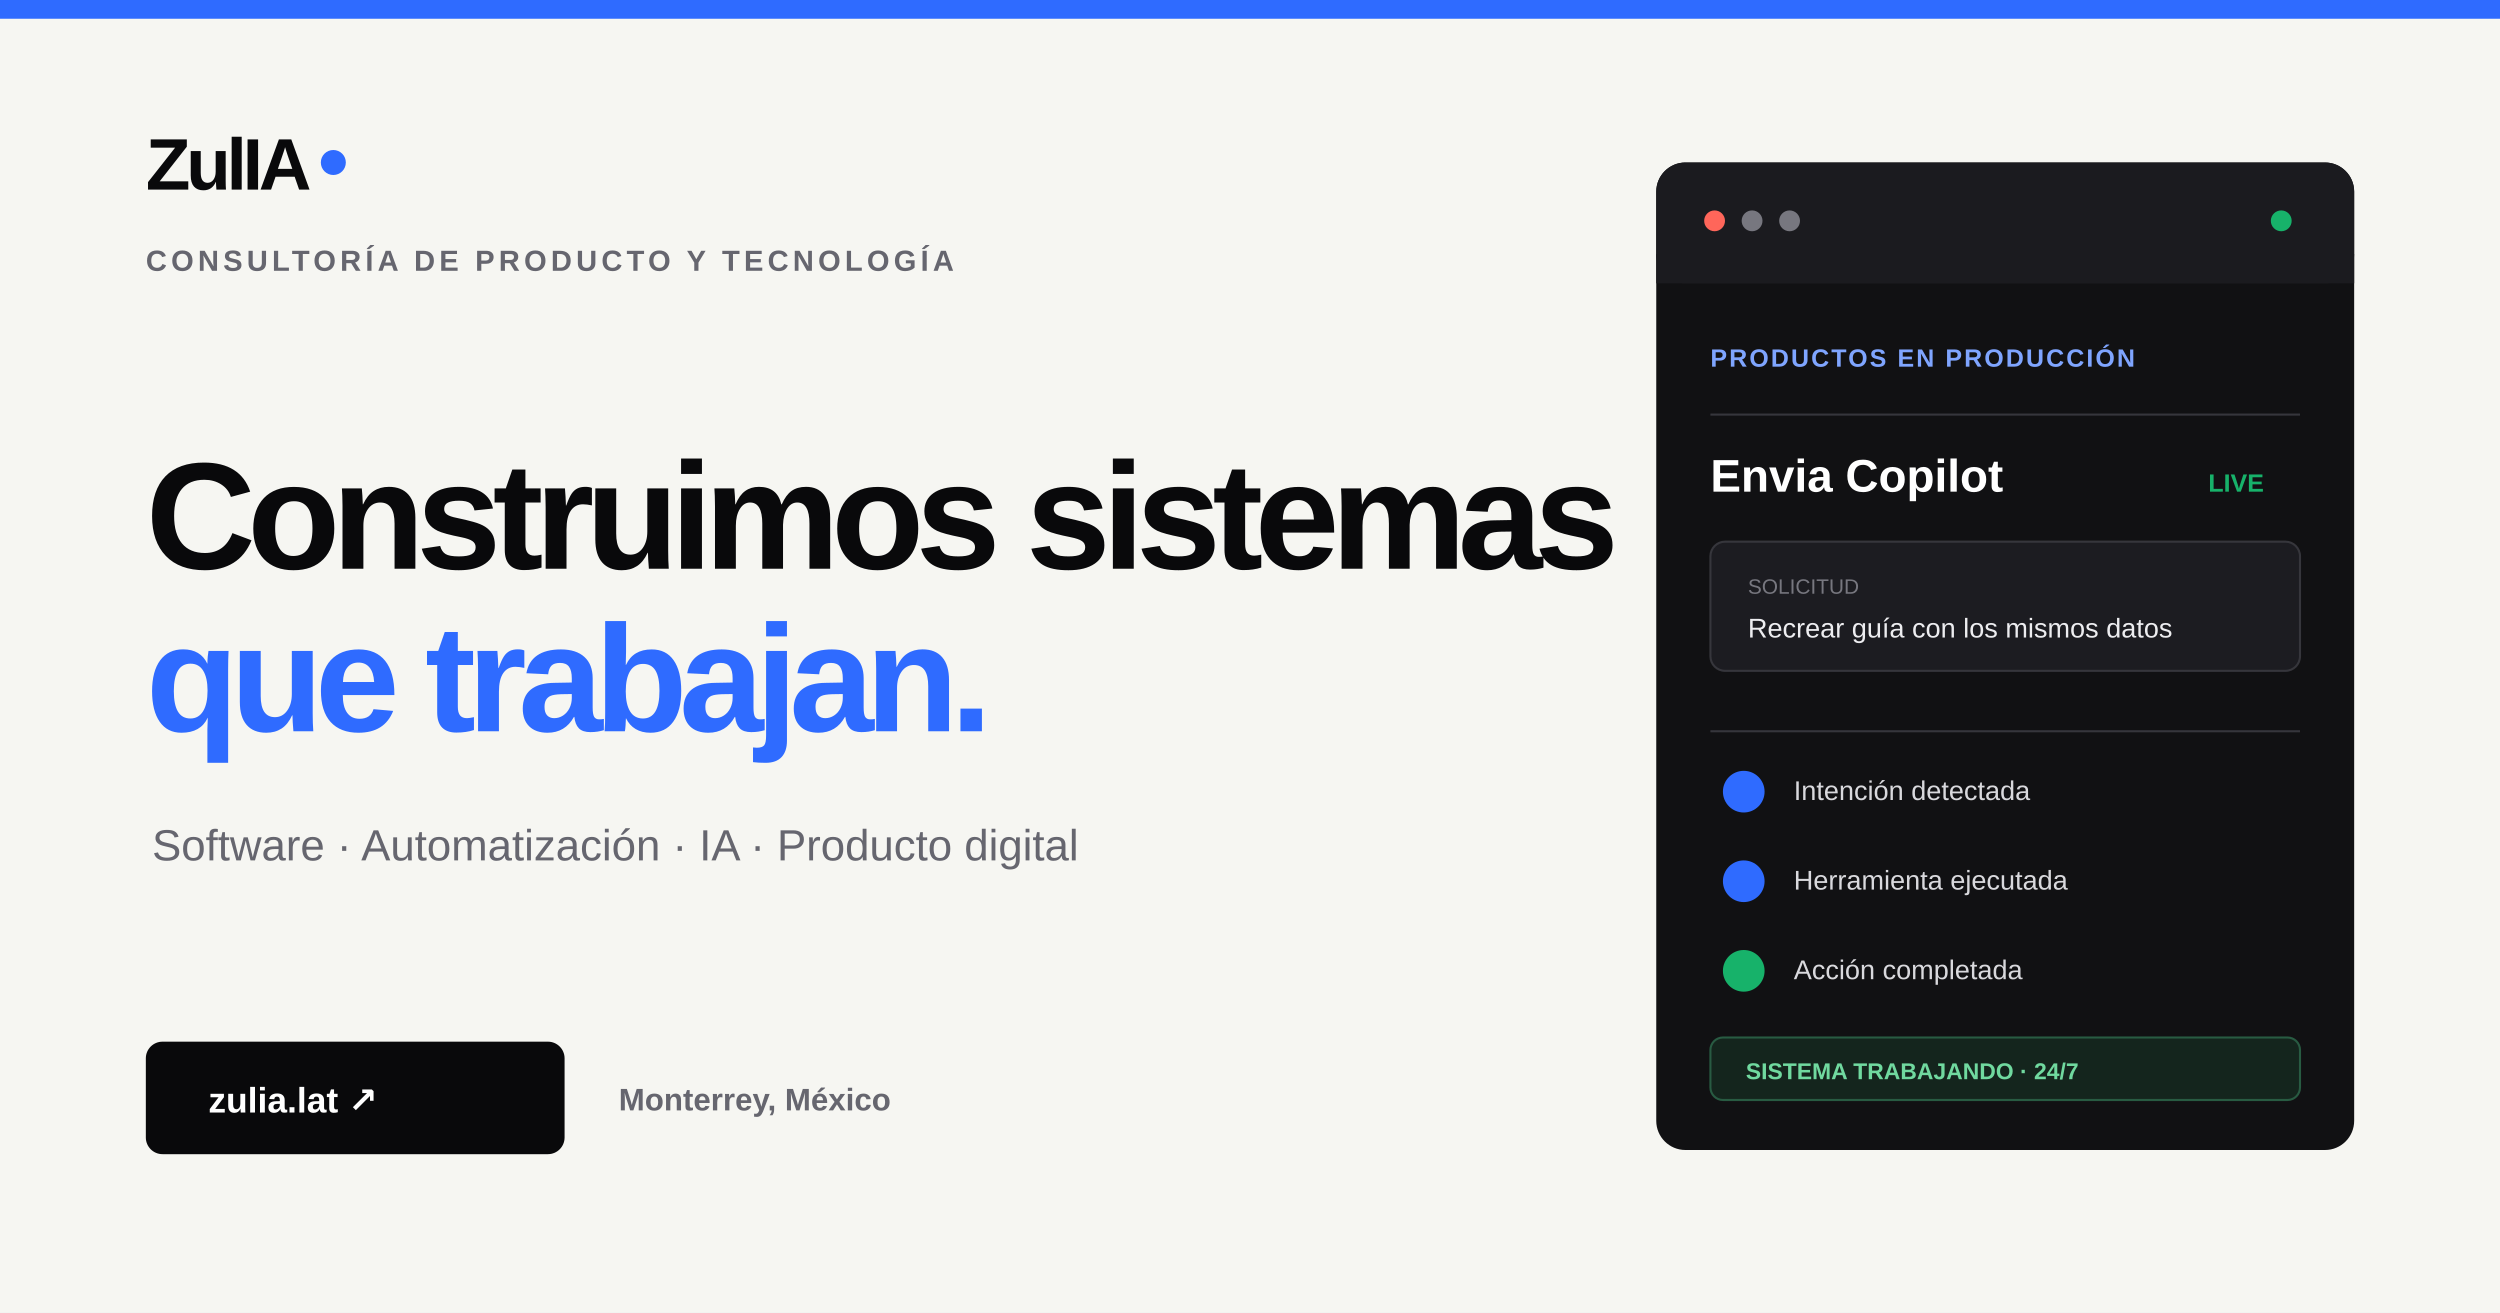
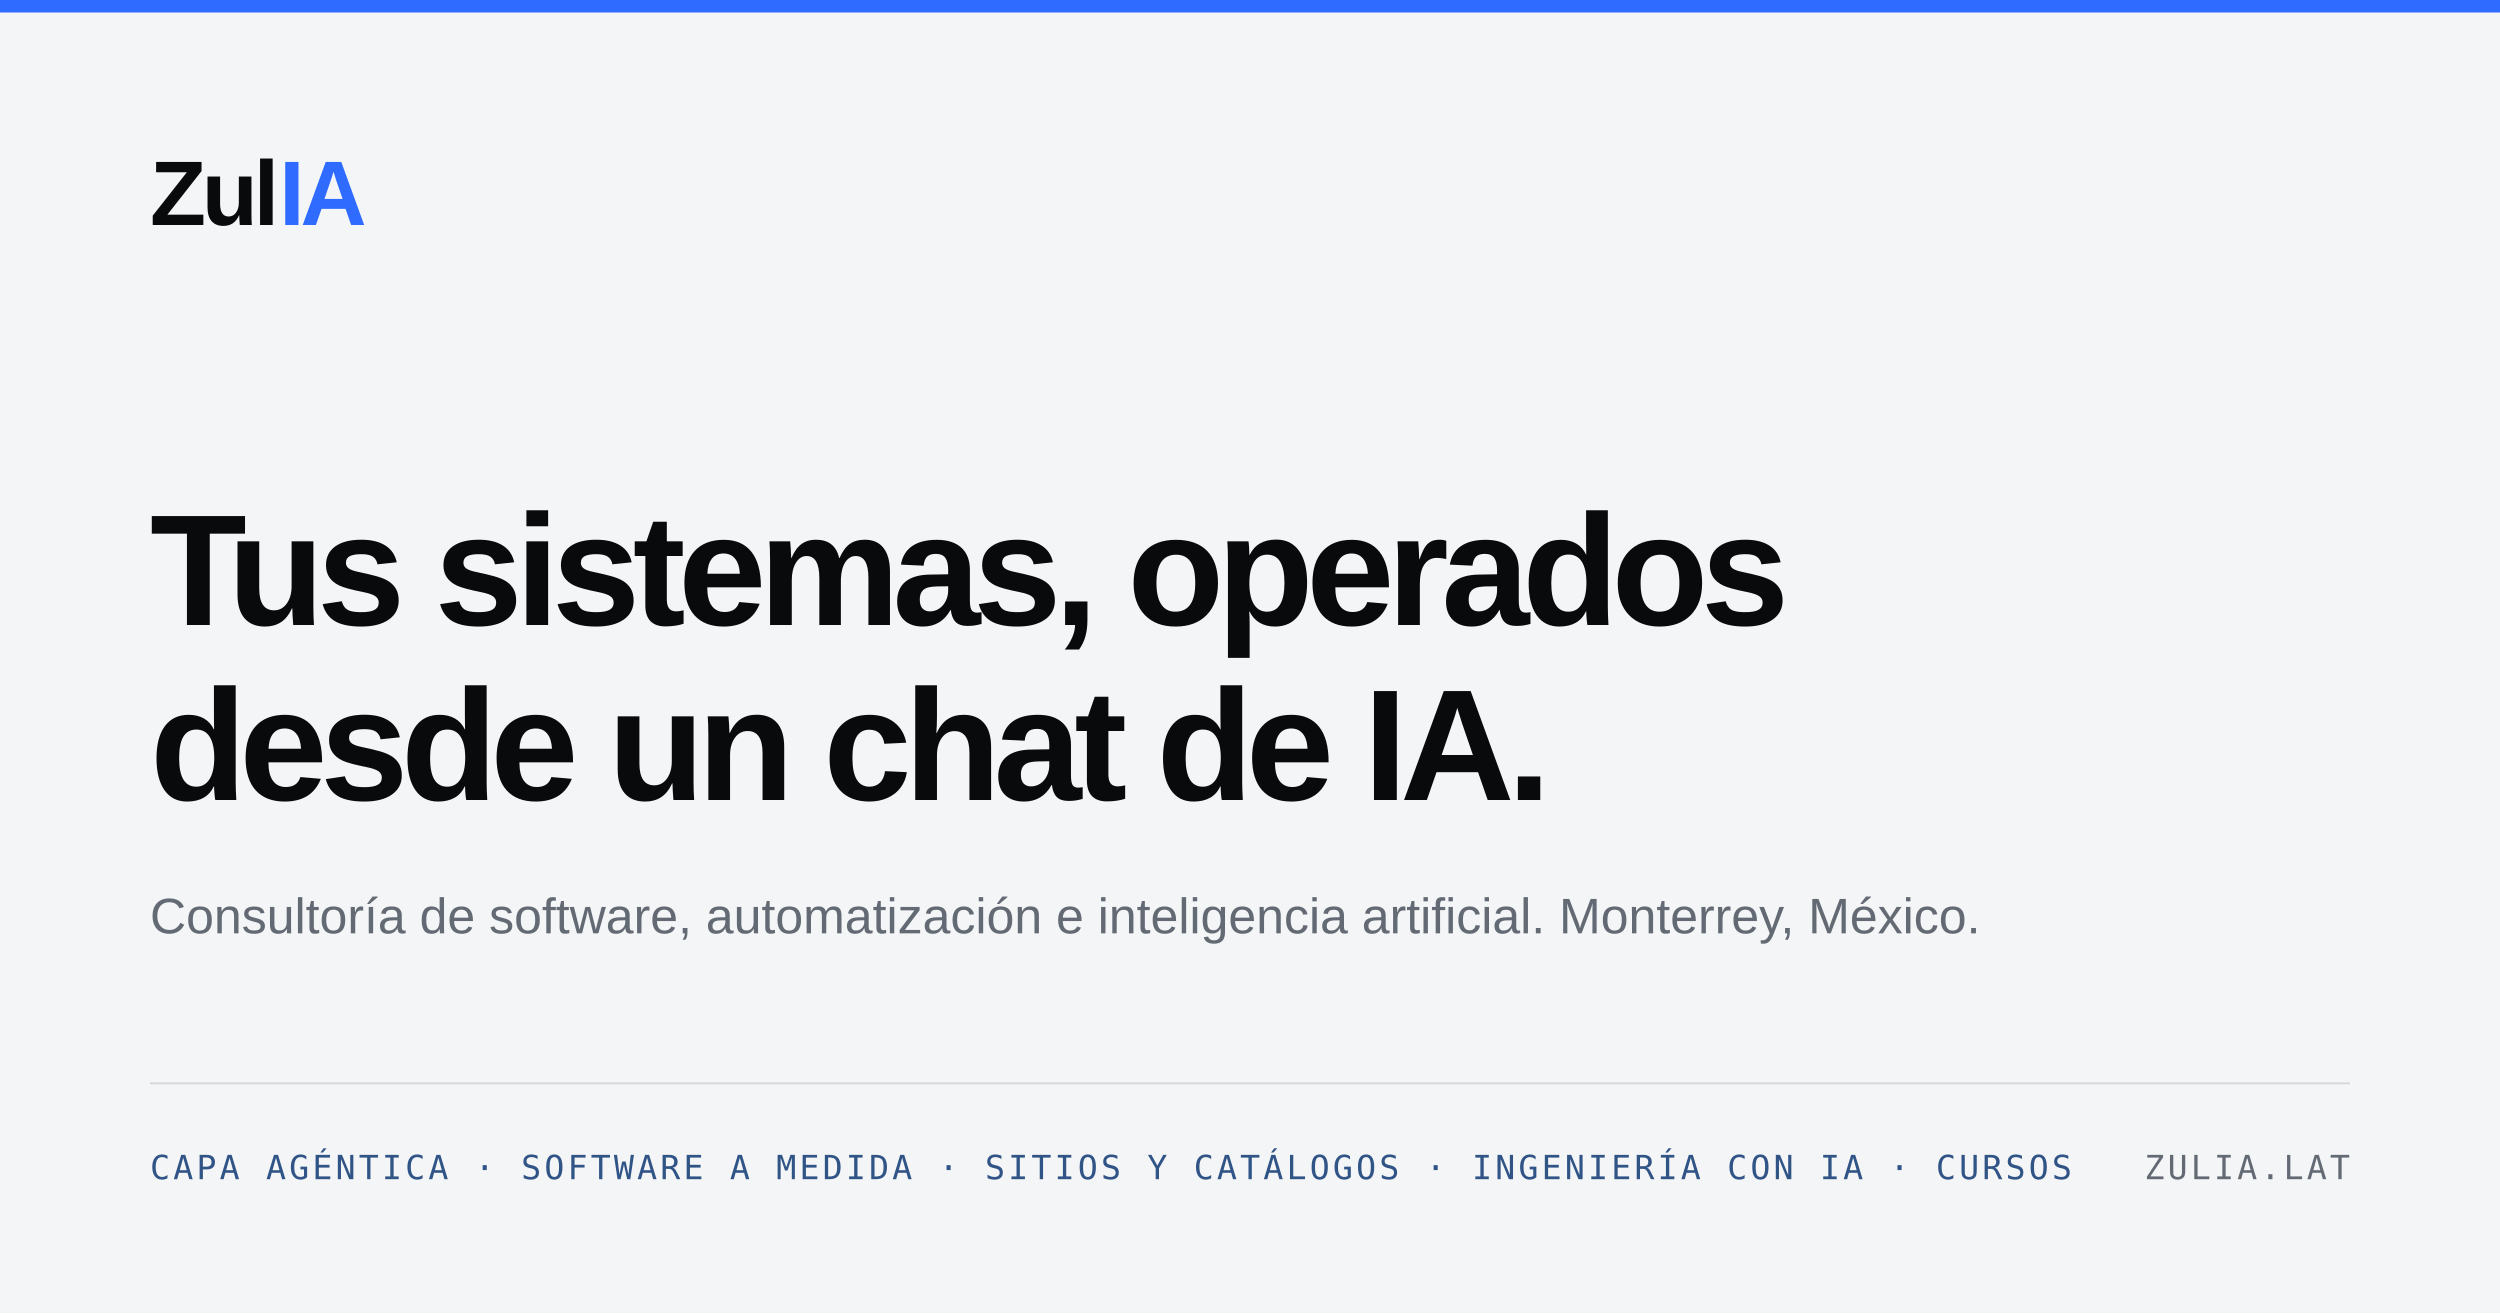
<svg xmlns="http://www.w3.org/2000/svg" width="1200" height="630" viewBox="0 0 1200 630" role="img" aria-labelledby="title desc">
-   <rect width="1200" height="630" fill="#f6f6f2" />
-   <rect x="0" y="0" width="1200" height="9" fill="#2f6bff" />
-   <text x="70" y="91" fill="#09090b" font-family="Arial, sans-serif" font-size="35" font-weight="800" letter-spacing="-2">ZulIA</text>
-   <circle cx="160" cy="78" r="6" fill="#2f6bff" />
-   <text x="70" y="130" fill="#66666f" font-family="Arial, sans-serif" font-size="14" font-weight="700" letter-spacing="2">CONSULTORÍA DE PRODUCTO Y TECNOLOGÍA</text>
-   <text x="70" y="273" fill="#09090b" font-family="Arial, sans-serif" font-size="73" font-weight="750" letter-spacing="-4">Construimos sistemas</text>
-   <text x="70" y="351" fill="#2f6bff" font-family="Arial, sans-serif" font-size="73" font-weight="750" letter-spacing="-4">que trabajan.</text>
-   <text x="73" y="413" fill="#66666f" font-family="Arial, sans-serif" font-size="21">Software · Automatización · IA · Producto digital</text>
-   <rect x="70" y="500" width="201" height="54" rx="8" fill="#09090b" />
-   <text x="100" y="534" fill="#ffffff" font-family="Arial, sans-serif" font-size="17" font-weight="700">zulia.lat  ↗</text>
-   <text x="297" y="533" fill="#66666f" font-family="Arial, sans-serif" font-size="15" font-weight="700">Monterrey, México</text>
-   <rect x="795" y="78" width="335" height="474" rx="14" fill="#111113" />
-   <rect x="795" y="78" width="335" height="58" rx="14" fill="#1b1b1f" />
-   <rect x="795" y="122" width="335" height="14" fill="#1b1b1f" />
-   <circle cx="823" cy="106" r="5" fill="#ff665a" />
-   <circle cx="841" cy="106" r="5" fill="#77777f" />
-   <circle cx="859" cy="106" r="5" fill="#77777f" />
-   <circle cx="1095" cy="106" r="5" fill="#17b26a" />
-   <text x="821" y="176" fill="#7fa5ff" font-family="Arial, sans-serif" font-size="12" font-weight="700" letter-spacing="1">PRODUCTOS EN PRODUCCIÓN</text>
-   <line x1="821" y1="199" x2="1104" y2="199" stroke="#36363c" />
-   <text x="821" y="236" fill="#ffffff" font-family="Arial, sans-serif" font-size="22" font-weight="700">Envia Copilot</text>
-   <text x="1060" y="236" fill="#17b26a" font-family="Arial, sans-serif" font-size="12" font-weight="700">LIVE</text>
-   <rect x="821" y="260" width="283" height="62" rx="7" fill="#1c1c21" stroke="#36363c" />
-   <text x="839" y="285" fill="#77777f" font-family="Arial, sans-serif" font-size="10">SOLICITUD</text>
-   <text x="839" y="306" fill="#ededf0" font-family="Arial, sans-serif" font-size="13">Recrear guía con los mismos datos</text>
-   <line x1="821" y1="351" x2="1104" y2="351" stroke="#36363c" />
-   <circle cx="837" cy="380" r="10" fill="#2f6bff" />
-   <text x="861" y="384" fill="#d9d9dd" font-family="Arial, sans-serif" font-size="13">Intención detectada</text>
-   <circle cx="837" cy="423" r="10" fill="#2f6bff" />
-   <text x="861" y="427" fill="#d9d9dd" font-family="Arial, sans-serif" font-size="13">Herramienta ejecutada</text>
-   <circle cx="837" cy="466" r="10" fill="#17b26a" />
-   <text x="861" y="470" fill="#d9d9dd" font-family="Arial, sans-serif" font-size="13">Acción completada</text>
-   <rect x="821" y="498" width="283" height="30" rx="6" fill="#14251d" stroke="#285b42" />
-   <text x="838" y="518" fill="#70d99f" font-family="Arial, sans-serif" font-size="11" font-weight="700">SISTEMA TRABAJANDO · 24/7</text>
+   <rect width="1200" height="630" fill="#f3f5f6" />
+   <rect x="0" y="0" width="1200" height="6" fill="#2f6bff" />
+   <text x="72" y="108" font-family="Onest Variable, Onest, Helvetica Neue, Arial, sans-serif" font-size="44" font-weight="700" letter-spacing="-2" fill="#090a0c">Zul<tspan fill="#2f6bff">IA</tspan>
+   </text>
+   <text x="72" y="300" font-family="Onest Variable, Onest, Helvetica Neue, Arial, sans-serif" font-size="76" font-weight="620" letter-spacing="-3.5" fill="#090a0c">Tus sistemas, operados</text>
+   <text x="72" y="384" font-family="Onest Variable, Onest, Helvetica Neue, Arial, sans-serif" font-size="76" font-weight="620" letter-spacing="-3.5" fill="#090a0c">desde un chat de IA.</text>
+   <text x="72" y="448" font-family="Onest Variable, Onest, Helvetica Neue, Arial, sans-serif" font-size="24" fill="#636a74">Consultoría de software, automatización e inteligencia artificial. Monterrey, México.</text>
+   <line x1="72" y1="520" x2="1128" y2="520" stroke="#d6dadd" stroke-width="1" />
+   <text x="72" y="566" font-family="JetBrains Mono, SFMono-Regular, Menlo, monospace" font-size="16" letter-spacing="1.5" fill="#315487">CAPA AGÉNTICA · SOFTWARE A MEDIDA · SITIOS Y CATÁLOGOS · INGENIERÍA CON IA · CURSOS</text>
+   <text x="1128" y="566" text-anchor="end" font-family="JetBrains Mono, SFMono-Regular, Menlo, monospace" font-size="16" letter-spacing="1.5" fill="#636a74">ZULIA.LAT</text>
</svg>
